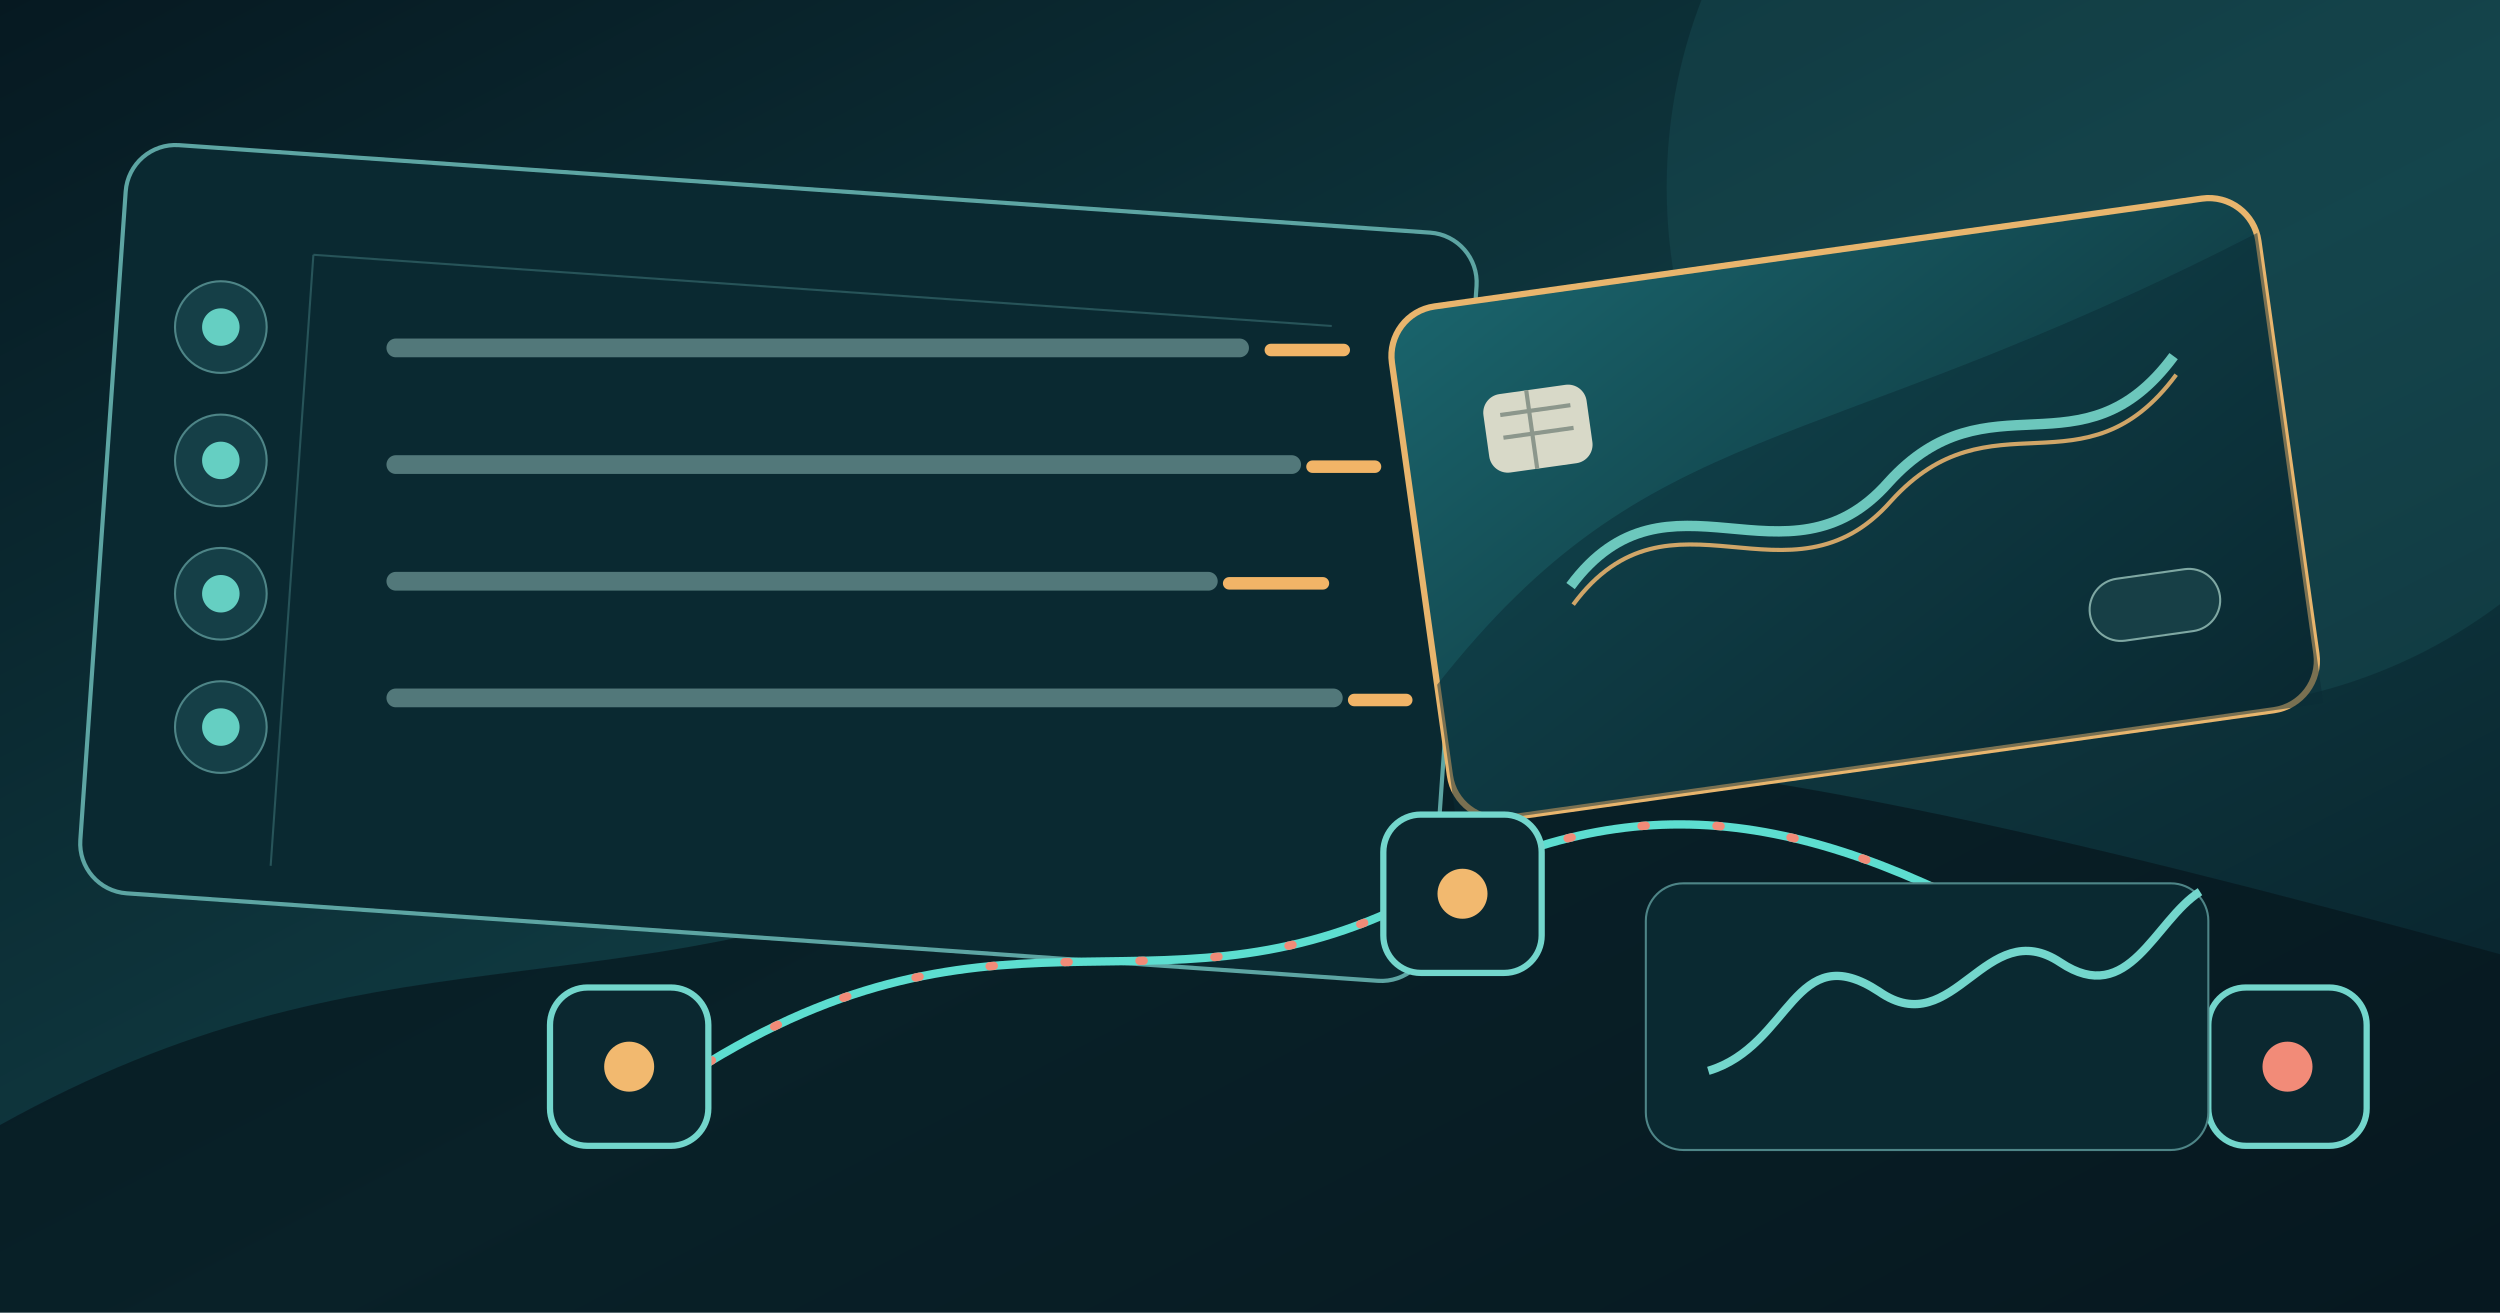
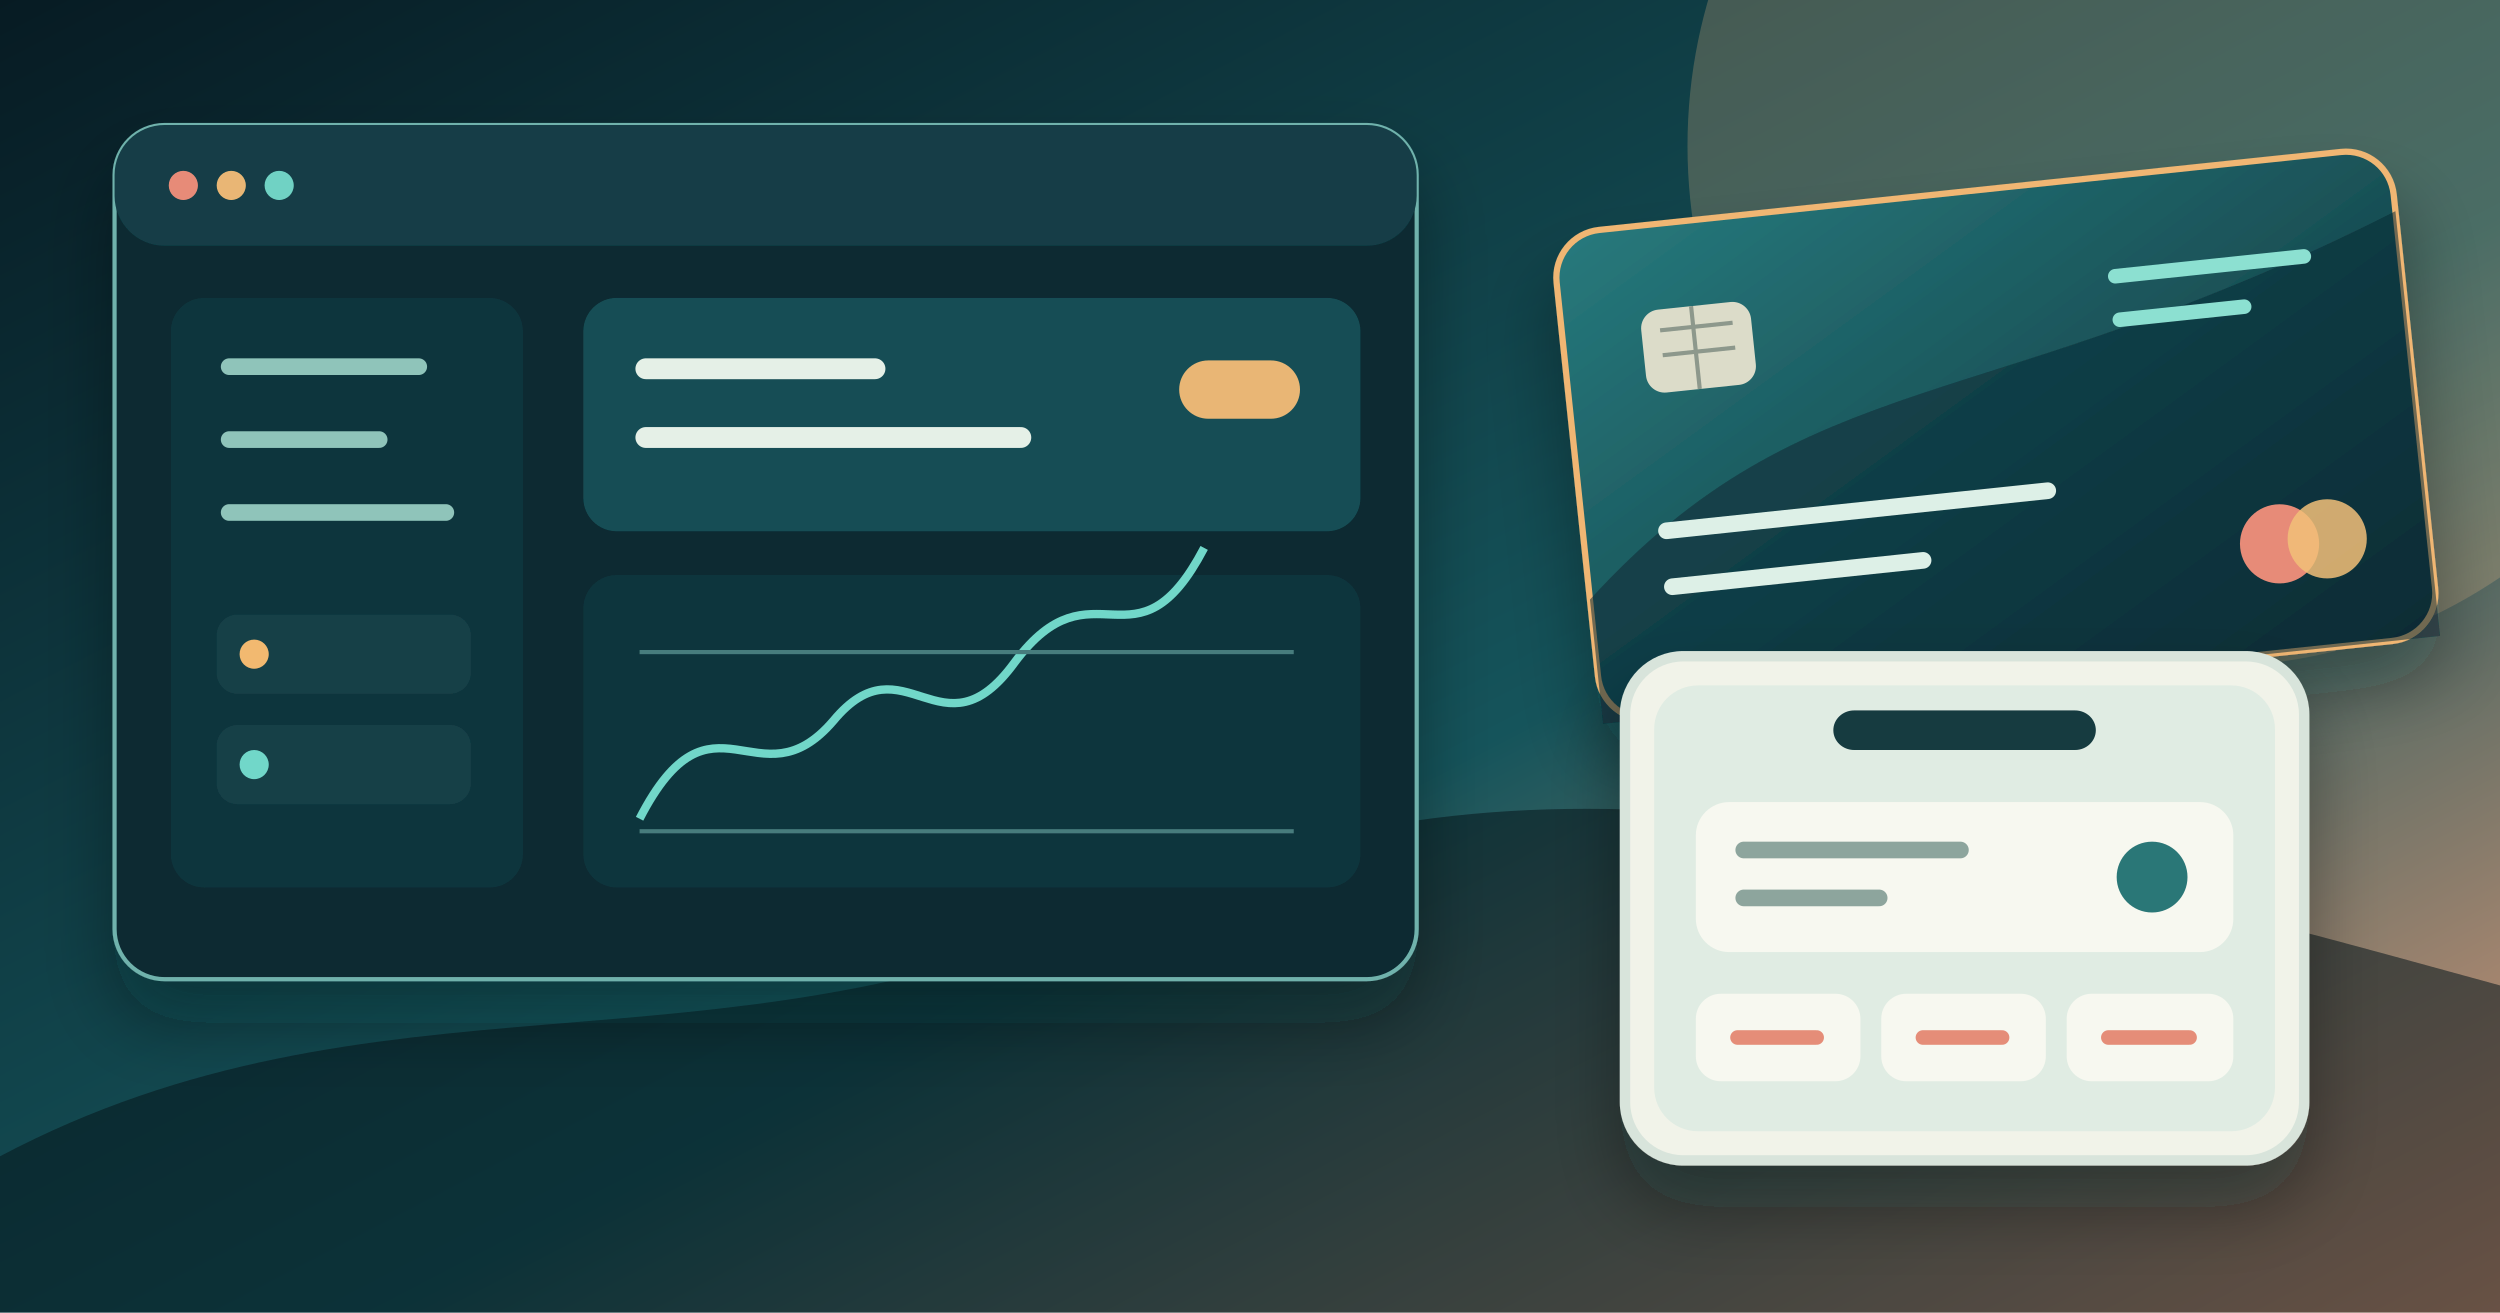
<svg xmlns="http://www.w3.org/2000/svg" viewBox="0 0 1200 630" fill="none">
  <defs>
    <linearGradient id="bg" x1="0" y1="0" x2="1" y2="1">
-       <stop stop-color="#061921" />
-       <stop offset=".55" stop-color="#103C43" />
-       <stop offset="1" stop-color="#071D27" />
+       <stop stop-color="#071B23" />
+       <stop offset=".58" stop-color="#15545B" />
+       <stop offset="1" stop-color="#E19A77" />
    </linearGradient>
    <linearGradient id="card" x1="0" y1="0" x2="1" y2="1">
-       <stop stop-color="#1A646C" />
-       <stop offset="1" stop-color="#0A252C" />
+       <stop stop-color="#277A7D" />
+       <stop offset="1" stop-color="#0D2D35" />
    </linearGradient>
+     <filter id="shadow" x="-15%" y="-15%" width="130%" height="140%">
+       <feDropShadow dx="0" dy="20" stdDeviation="17" flood-color="#06151B" flood-opacity=".36" />
+     </filter>
  </defs>
  <rect width="1200" height="630" fill="url(#bg)" />
-   <circle cx="1050" cy="90" r="250" fill="#1D5960" opacity=".3" />
-   <path d="M0 540c180-100 290-50 470-126 170-72 280-80 730 44v172H0z" fill="#06161D" opacity=".7" />
-   <rect x="62" y="68" width="650" height="360" rx="24" fill="#0A2931" stroke="#5DA5A3" stroke-width="2" transform="rotate(4 62 68)" />
-   <path d="M154 116v294M154 116h490" stroke="#5DA5A3" stroke-opacity=".35" transform="rotate(4 62 68)" />
-   <g fill="#153F47" stroke="#4E8587">
-     <circle cx="106" cy="157" r="22" />
-     <circle cx="106" cy="221" r="22" />
-     <circle cx="106" cy="285" r="22" />
-     <circle cx="106" cy="349" r="22" />
+   <circle cx="1060" cy="70" r="250" fill="#F2BE87" opacity=".24" />
+   <path d="M0 555c180-95 342-34 535-119 194-86 368-45 665 37v157H0z" fill="#06151B" opacity=".55" />
+   <g filter="url(#shadow)">
+     <rect x="55" y="60" width="625" height="410" rx="24" fill="#0A2931" stroke="#70B2AC" stroke-width="2" />
+     <rect x="55" y="60" width="625" height="58" rx="24" fill="#123E46" />
+     <circle cx="88" cy="89" r="7" fill="#E78B78" />
+     <circle cx="111" cy="89" r="7" fill="#E9B674" />
+     <circle cx="134" cy="89" r="7" fill="#70D2C4" />
+     <rect x="82" y="143" width="169" height="283" rx="16" fill="#0E353D" />
+     <path d="M110 176h91M110 211h72M110 246h104" stroke="#8FC4BA" stroke-width="8" stroke-linecap="round" />
+     <g fill="#153F47">
+       <rect x="104" y="295" width="122" height="38" rx="10" />
+       <rect x="104" y="348" width="122" height="38" rx="10" />
+     </g>
+     <circle cx="122" cy="314" r="7" fill="#F2B96F" />
+     <circle cx="122" cy="367" r="7" fill="#71D7C9" />
+     <rect x="280" y="143" width="373" height="112" rx="16" fill="#164E55" />
+     <path d="M310 177h110M310 210h180" stroke="#E5F0E7" stroke-width="10" stroke-linecap="round" />
+     <rect x="566" y="173" width="58" height="28" rx="14" fill="#E9B674" />
+     <rect x="280" y="276" width="373" height="150" rx="16" fill="#0E353D" />
+     <path d="M307 393c35-68 57-5 93-47 34-41 52 20 87-28 38-51 58 8 91-55" stroke="#71D7C9" stroke-width="4" />
+     <path d="M307 399h314M307 313h314" stroke="#477B7D" stroke-width="2" />
  </g>
-   <g fill="#65CFC2">
-     <circle cx="106" cy="157" r="9" />
-     <circle cx="106" cy="221" r="9" />
-     <circle cx="106" cy="285" r="9" />
-     <circle cx="106" cy="349" r="9" />
+   <g filter="url(#shadow)" transform="translate(756 91) rotate(-6 202 118)">
+     <rect width="404" height="236" rx="23" fill="url(#card)" stroke="#F0B673" stroke-width="3" />
+     <path d="M0 176c116-103 196-66 404-145v205H0z" fill="#092A34" opacity=".55" />
+     <rect x="38" y="41" width="53" height="40" rx="9" fill="#DCDCC9" />
+     <path d="M47 51h35M47 63h35M63 41v40" stroke="#8D988C" stroke-width="2" />
+     <path d="M40 147h184M40 174h121" stroke="#DDF0E7" stroke-width="8" stroke-linecap="round" />
+     <path d="M267 48h91M267 69h60" stroke="#8CE0D1" stroke-width="7" stroke-linecap="round" />
+     <circle cx="332" cy="184" r="19" fill="#E78B78" />
+     <circle cx="355" cy="184" r="19" fill="#F2C078" opacity=".85" />
  </g>
-   <path d="M190 167h405M190 223h430M190 279h390M190 335h450" stroke="#719A99" stroke-opacity=".7" stroke-width="9" stroke-linecap="round" />
-   <path d="M610 168h35M630 224h30M590 280h45M650 336h25" stroke="#F1B467" stroke-width="6" stroke-linecap="round" />
-   <g transform="translate(680 120) rotate(-8 210 124)">
-     <rect width="420" height="248" rx="24" fill="url(#card)" stroke="#E8B56D" stroke-width="3" />
-     <path d="M0 180c120-115 190-80 420-160v228H0z" fill="#092B35" opacity=".5" />
-     <path d="M70 142c55-56 102 20 158-28 55-46 92 12 144-41" stroke="#7DE1D2" stroke-width="5" opacity=".85" />
-     <path d="M70 151c55-56 102 20 158-28 55-46 92 12 144-41" stroke="#F2B96F" stroke-width="2" opacity=".85" />
-     <rect x="40" y="46" width="50" height="38" rx="9" fill="#D8D9C8" />
-     <path d="M48 56h34M48 67h34M62 46v38" stroke="#8C978C" stroke-width="2" />
-     <rect x="315" y="175" width="63" height="30" rx="15" fill="#173F46" stroke="#7FA8A3" />
+   <g filter="url(#shadow)" transform="translate(780 315)">
+     <rect width="326" height="242" rx="28" fill="#F1F3E9" stroke="#D8E4DB" stroke-width="5" />
+     <rect x="14" y="14" width="298" height="214" rx="21" fill="#E0ECE3" />
+     <rect x="100" y="26" width="126" height="19" rx="10" fill="#153A40" />
+     <rect x="34" y="70" width="258" height="72" rx="16" fill="#F7F8F0" />
+     <path d="M57 93h104M57 116h65" stroke="#8DA59D" stroke-width="8" stroke-linecap="round" />
+     <circle cx="253" cy="106" r="17" fill="#2B7777" />
+     <g fill="#F7F8F0">
+       <rect x="34" y="162" width="79" height="42" rx="12" />
+       <rect x="123" y="162" width="79" height="42" rx="12" />
+       <rect x="212" y="162" width="80" height="42" rx="12" />
+     </g>
+     <path d="M54 183h38M143 183h38M232 183h39" stroke="#E58D78" stroke-width="7" stroke-linecap="round" />
  </g>
-   <g stroke-linecap="round" stroke-width="4">
-     <path d="M340 510c145-88 220-14 345-81 100-53 183-42 302 28" stroke="#5DDED0" />
-     <path d="M340 510c145-88 220-14 345-81 100-53 183-42 302 28" stroke="#F28B78" stroke-dasharray="2 34" />
-   </g>
-   <g fill="#0B2830" stroke="#73D6CC" stroke-width="3">
-     <rect x="264" y="474" width="76" height="76" rx="18" />
-     <rect x="664" y="391" width="76" height="76" rx="18" />
-     <rect x="957" y="430" width="76" height="76" rx="18" />
-     <rect x="1060" y="474" width="76" height="76" rx="18" />
-   </g>
-   <g fill="#F2B96F">
-     <circle cx="302" cy="512" r="12" />
-     <circle cx="702" cy="429" r="12" />
-   </g>
-   <g fill="#F28B78">
-     <circle cx="995" cy="468" r="12" />
-     <circle cx="1098" cy="512" r="12" />
-   </g>
-   <rect x="790" y="424" width="270" height="128" rx="18" fill="#0A2931" stroke="#4E8587" />
-   <path d="M820 514c40-12 41-65 82-38 36 25 51-38 87-14 33 22 45-20 67-34" stroke="#73D6CC" stroke-width="4" />
</svg>
